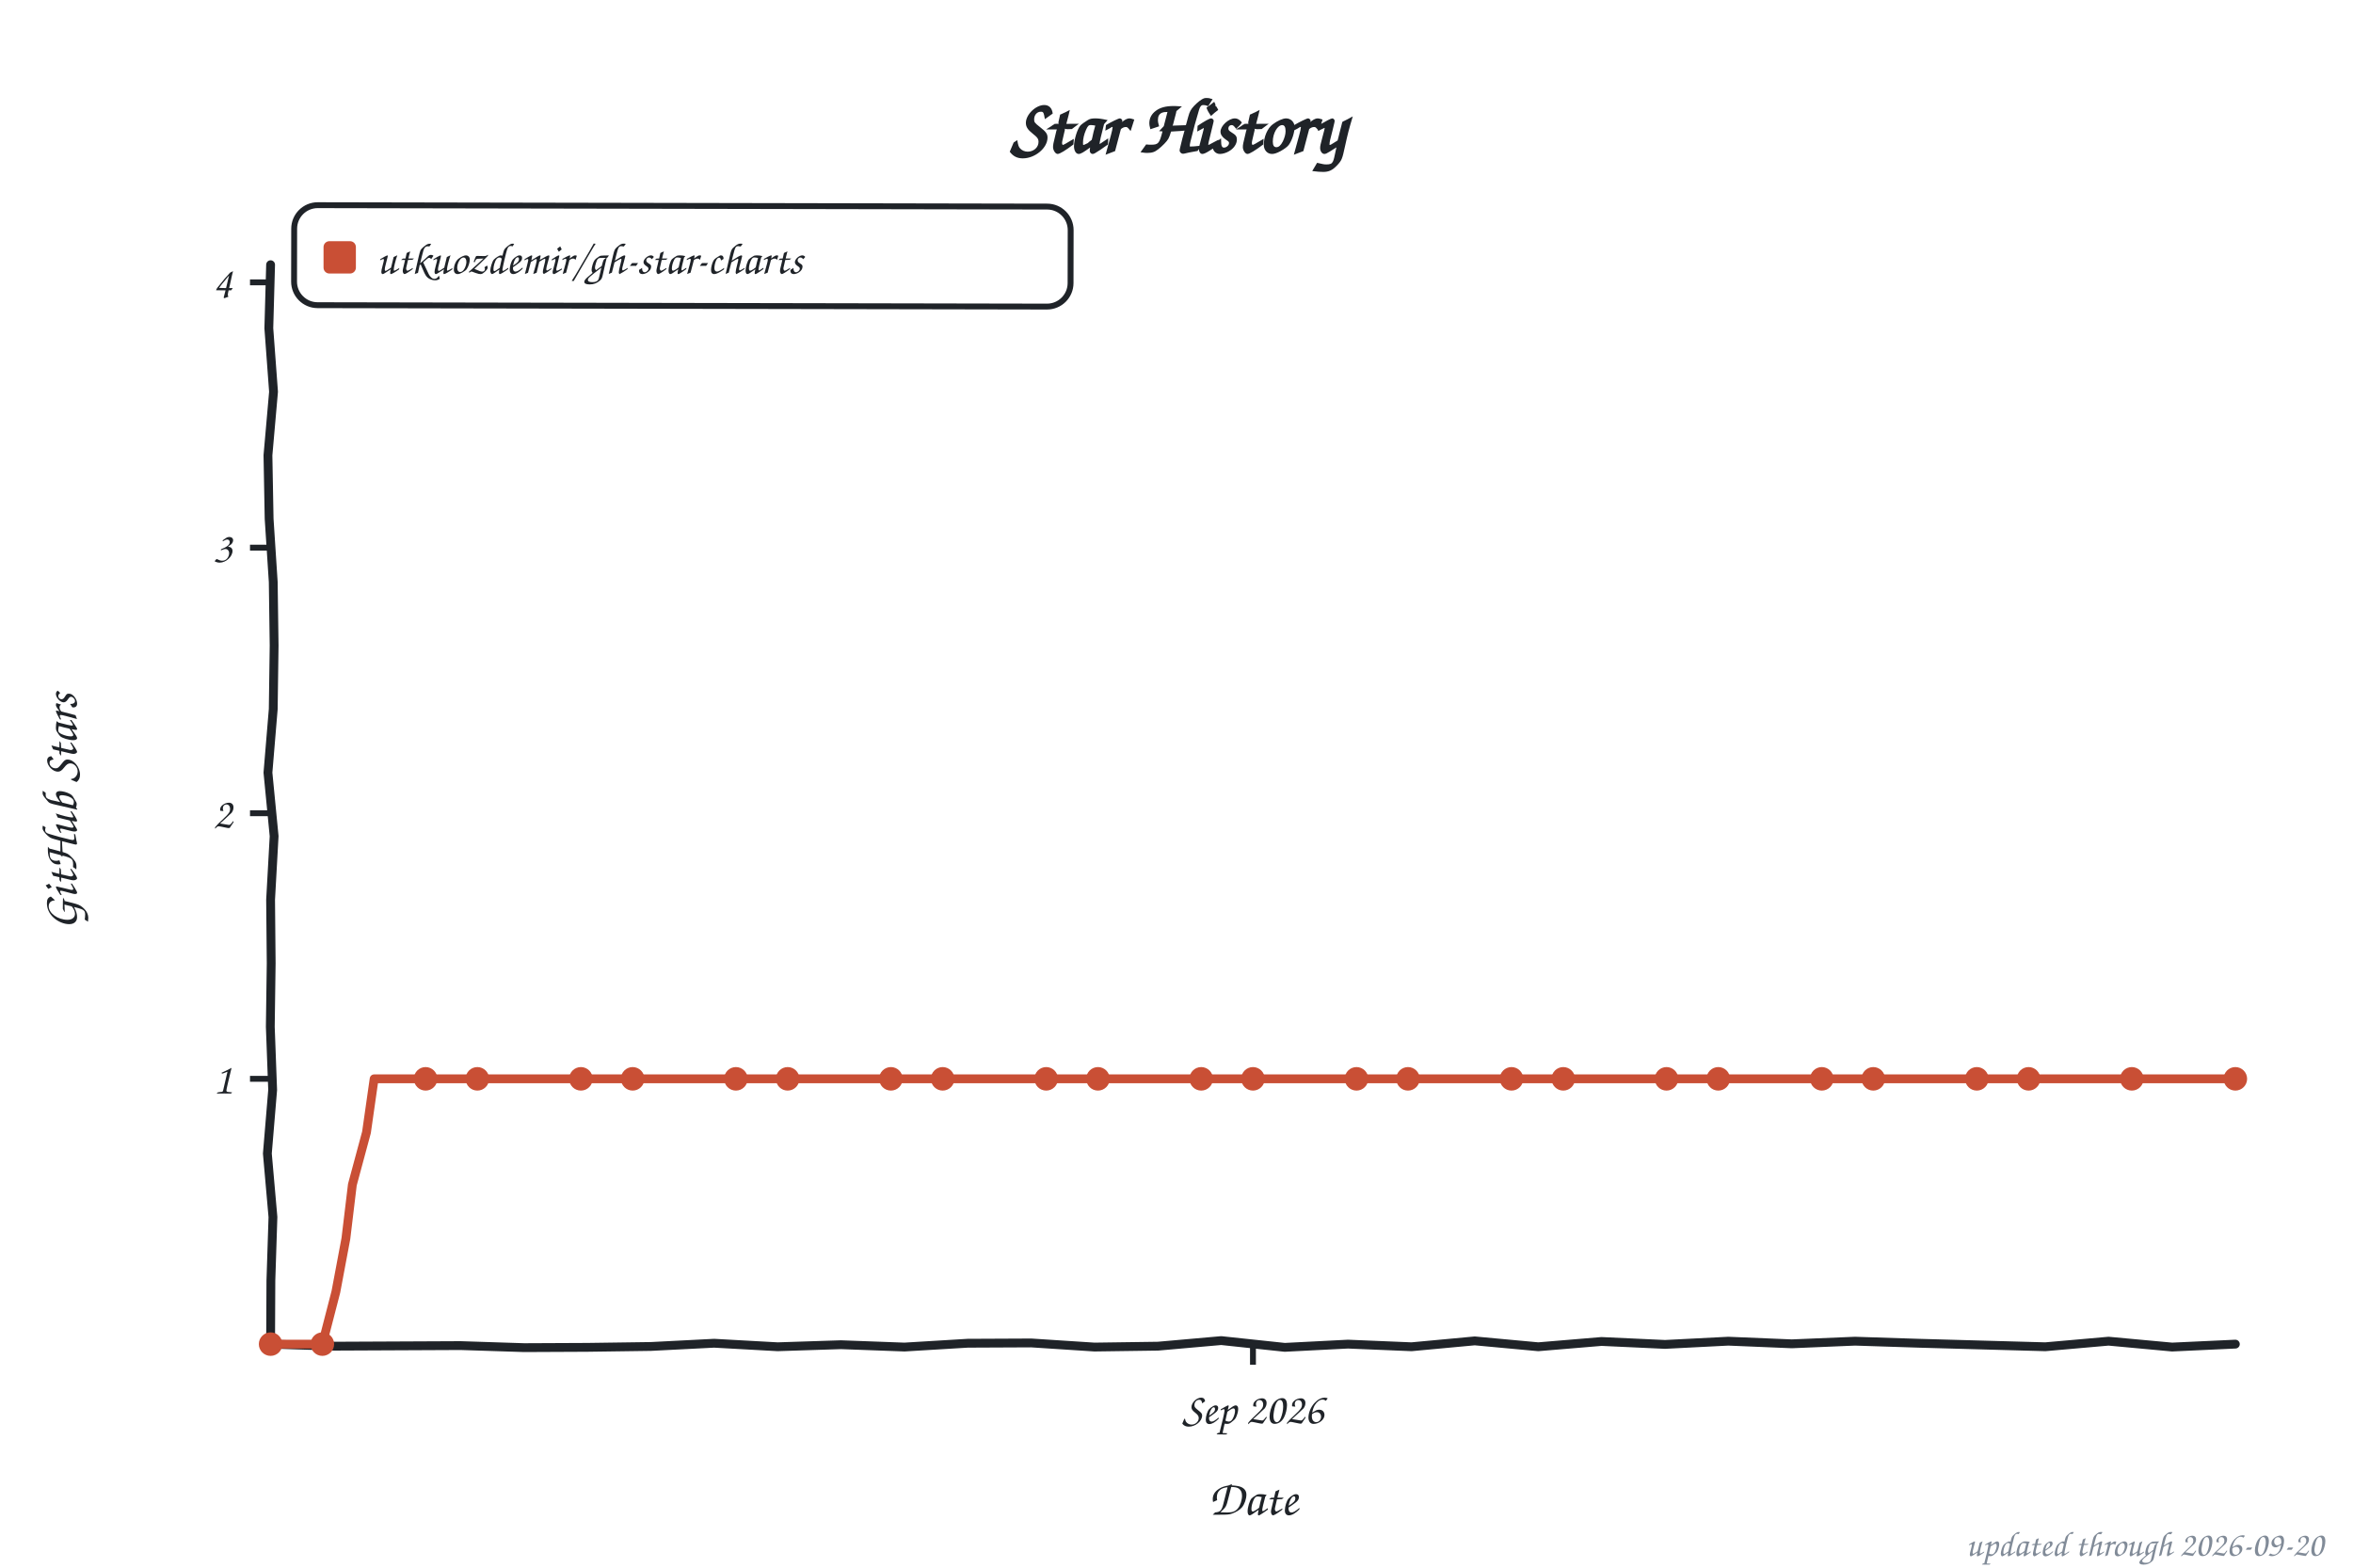
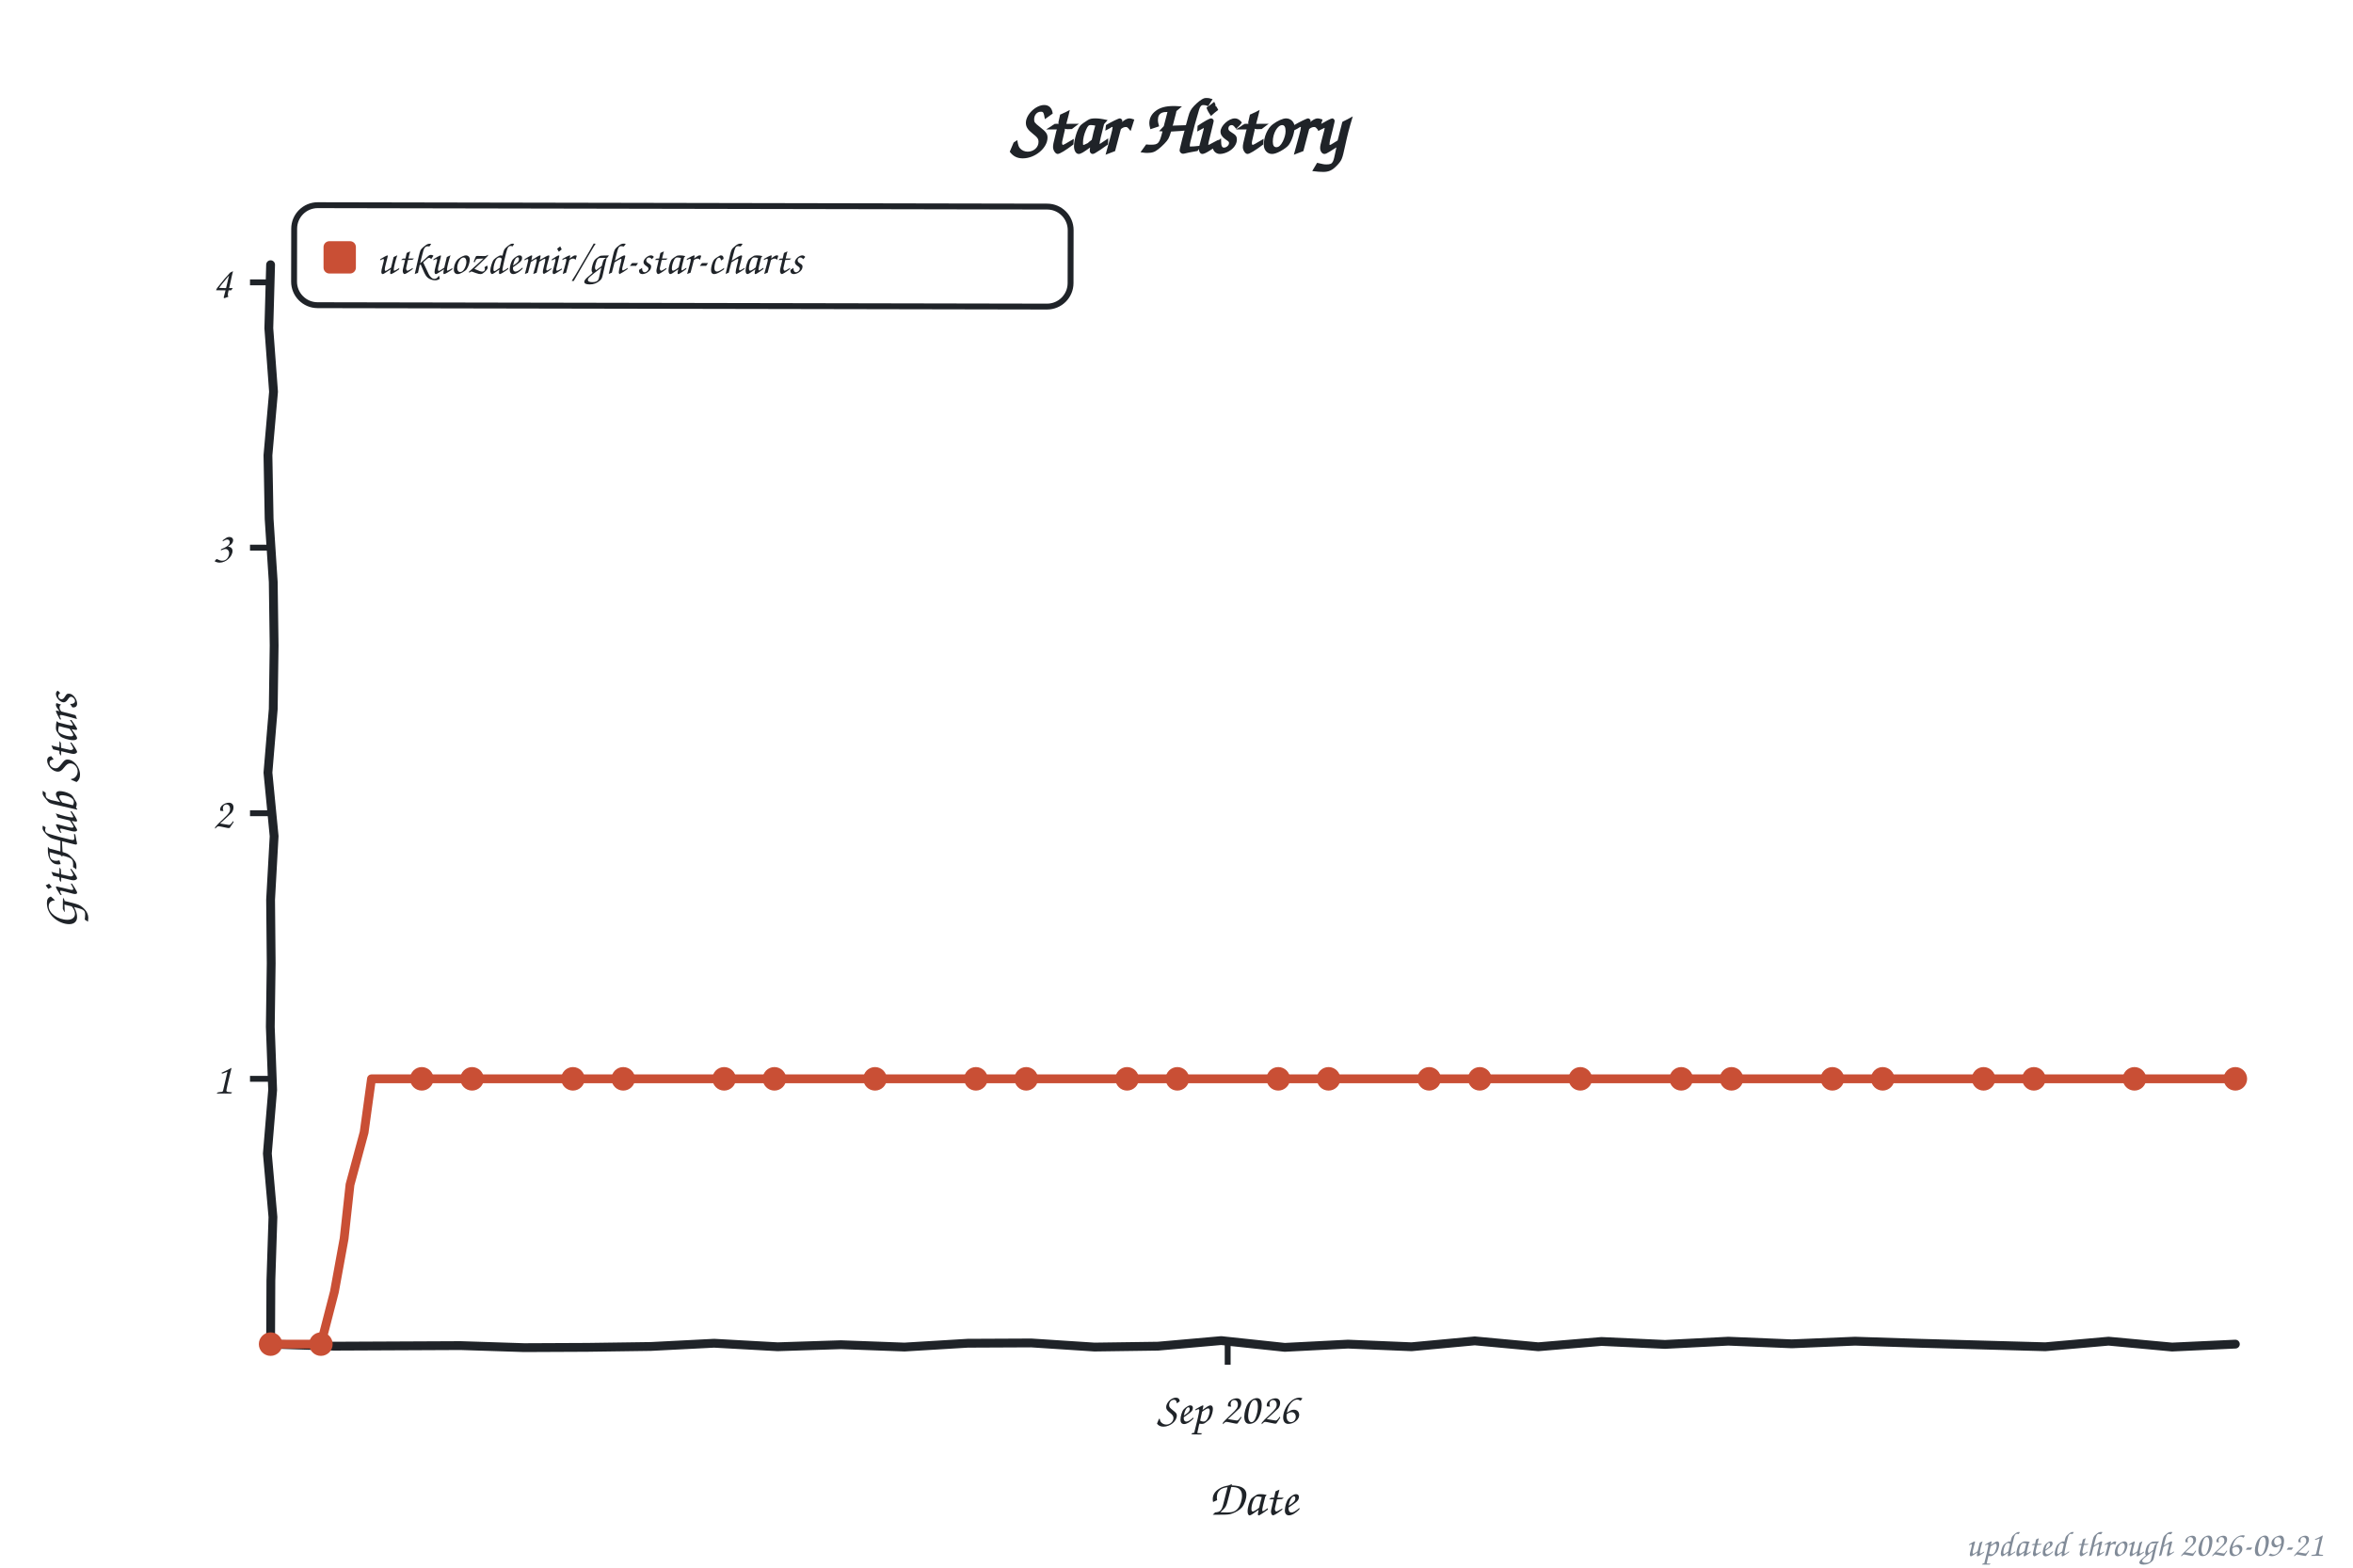
<svg xmlns="http://www.w3.org/2000/svg" width="800" height="533" viewBox="0 0 800 533" role="img" aria-label="Star history of utkuozdemir/gh-star-charts">
  <style>text{font-family:"Comic Sans MS","Chalkboard SE","Comic Neue","Marker Felt",cursive}</style>
  <text x="400" y="52" font-size="26" font-weight="bold" text-anchor="middle" fill="#1f2328">Star History</text>
  <rect x="100" y="70" width="264" height="34" rx="8" fill="none" stroke="#1f2328" stroke-width="2" transform="rotate(0.11 232 87)" />
  <rect x="110" y="82" width="11" height="11" rx="2" fill="#c94f35" />
  <text x="128" y="93" font-size="15" fill="#1f2328" textLength="225" lengthAdjust="spacingAndGlyphs">utkuozdemir/gh-star-charts</text>
  <line x1="85" y1="366.8" x2="92" y2="366.8" stroke="#1f2328" stroke-width="2" />
  <text x="79" y="371.8" font-size="15" text-anchor="end" fill="#1f2328">1</text>
  <line x1="85" y1="276.5" x2="92" y2="276.5" stroke="#1f2328" stroke-width="2" />
  <text x="79" y="281.5" font-size="15" text-anchor="end" fill="#1f2328">2</text>
  <line x1="85" y1="186.2" x2="92" y2="186.2" stroke="#1f2328" stroke-width="2" />
  <text x="79" y="191.2" font-size="15" text-anchor="end" fill="#1f2328">3</text>
  <line x1="85" y1="96.0" x2="92" y2="96.0" stroke="#1f2328" stroke-width="2" />
  <text x="79" y="101.0" font-size="15" text-anchor="end" fill="#1f2328">4</text>
-   <line x1="426.0" y1="457" x2="426.0" y2="464" stroke="#1f2328" stroke-width="2" />
-   <text x="426.0" y="484" font-size="15" text-anchor="middle" fill="#1f2328">Sep 2026</text>
+   <line x1="417.4" y1="457" x2="417.4" y2="464" stroke="#1f2328" stroke-width="2" />
+   <text x="417.4" y="484" font-size="15" text-anchor="middle" fill="#1f2328">Sep 2026</text>
  <text x="426" y="515" font-size="17" text-anchor="middle" fill="#1f2328">Date</text>
  <text x="26" y="276" font-size="17" text-anchor="middle" fill="#1f2328" transform="rotate(-90 26 276)">GitHub Stars</text>
  <path d="M 92.0,90.0 L 91.4,111.6 L 93.0,133.2 L 91.1,154.8 L 91.5,176.4 L 92.9,197.9 L 93.2,219.5 L 92.9,241.1 L 91.1,262.7 L 93.2,284.3 L 92.0,305.9 L 92.2,327.5 L 91.9,349.1 L 92.7,370.6 L 90.9,392.2 L 92.8,413.8 L 92.1,435.4 L 92.0,457.0 L 113.5,457.7 L 135.1,457.6 L 156.6,457.5 L 178.2,458.2 L 199.7,458.1 L 221.3,457.8 L 242.8,456.7 L 264.4,457.9 L 285.9,457.2 L 307.5,458.0 L 329.0,456.7 L 350.6,456.6 L 372.1,458.0 L 393.7,457.7 L 415.2,455.8 L 436.8,458.1 L 458.3,457.0 L 479.9,457.9 L 501.4,455.9 L 523.0,457.9 L 544.5,456.1 L 566.1,457.1 L 587.6,456.0 L 609.2,456.9 L 630.7,456.0 L 652.3,456.7 L 673.8,457.3 L 695.4,457.9 L 716.9,456.0 L 738.5,458.0 L 760.0,457.0" fill="none" stroke="#1f2328" stroke-width="3" stroke-linecap="round" stroke-linejoin="round" />
-   <path d="M 92.0,457.0 L 109.6,457.0 L 114.2,439.2 L 117.6,421.1 L 119.8,402.8 L 124.6,385.0 L 127.2,366.8 L 144.7,366.8 L 162.3,366.8 L 179.9,366.8 L 197.5,366.8 L 215.1,366.8 L 232.6,366.8 L 250.2,366.8 L 267.8,366.8 L 285.4,366.8 L 302.9,366.8 L 320.5,366.8 L 338.1,366.8 L 355.7,366.8 L 373.3,366.8 L 390.8,366.8 L 408.4,366.8 L 426.0,366.8 L 443.6,366.8 L 461.2,366.8 L 478.7,366.8 L 496.3,366.8 L 513.9,366.8 L 531.5,366.8 L 549.1,366.8 L 566.6,366.8 L 584.2,366.8 L 601.8,366.8 L 619.4,366.8 L 636.9,366.8 L 654.5,366.8 L 672.1,366.8 L 689.7,366.8 L 707.3,366.8 L 724.8,366.8 L 742.4,366.8 L 760.0,366.8" fill="none" stroke="#c94f35" stroke-width="3" stroke-linecap="round" stroke-linejoin="round" />
+   <path d="M 92.0,457.0 L 109.1,457.0 L 113.7,439.2 L 117.0,421.1 L 119.0,402.8 L 123.8,385.0 L 126.3,366.8 L 143.4,366.8 L 160.5,366.8 L 177.6,366.8 L 194.8,366.8 L 211.9,366.8 L 229.0,366.8 L 246.2,366.8 L 263.3,366.8 L 280.4,366.8 L 297.5,366.8 L 314.7,366.8 L 331.8,366.8 L 348.9,366.8 L 366.1,366.8 L 383.2,366.8 L 400.3,366.8 L 417.4,366.8 L 434.6,366.8 L 451.7,366.8 L 468.8,366.8 L 485.9,366.8 L 503.1,366.8 L 520.2,366.8 L 537.3,366.8 L 554.5,366.8 L 571.6,366.8 L 588.7,366.8 L 605.8,366.8 L 623.0,366.8 L 640.1,366.8 L 657.2,366.8 L 674.4,366.8 L 691.5,366.8 L 708.6,366.8 L 725.7,366.8 L 742.9,366.8 L 760.0,366.8" fill="none" stroke="#c94f35" stroke-width="3" stroke-linecap="round" stroke-linejoin="round" />
  <circle cx="92.0" cy="457.0" r="4" fill="#c94f35" />
-   <circle cx="109.6" cy="457.0" r="4" fill="#c94f35" />
-   <circle cx="144.7" cy="366.8" r="4" fill="#c94f35" />
-   <circle cx="162.3" cy="366.8" r="4" fill="#c94f35" />
-   <circle cx="197.5" cy="366.8" r="4" fill="#c94f35" />
-   <circle cx="215.1" cy="366.8" r="4" fill="#c94f35" />
-   <circle cx="250.2" cy="366.8" r="4" fill="#c94f35" />
-   <circle cx="267.8" cy="366.8" r="4" fill="#c94f35" />
-   <circle cx="302.9" cy="366.8" r="4" fill="#c94f35" />
-   <circle cx="320.5" cy="366.8" r="4" fill="#c94f35" />
-   <circle cx="355.7" cy="366.8" r="4" fill="#c94f35" />
-   <circle cx="373.3" cy="366.8" r="4" fill="#c94f35" />
-   <circle cx="408.4" cy="366.8" r="4" fill="#c94f35" />
-   <circle cx="426.0" cy="366.8" r="4" fill="#c94f35" />
-   <circle cx="461.2" cy="366.8" r="4" fill="#c94f35" />
-   <circle cx="478.7" cy="366.8" r="4" fill="#c94f35" />
-   <circle cx="513.9" cy="366.8" r="4" fill="#c94f35" />
-   <circle cx="531.5" cy="366.8" r="4" fill="#c94f35" />
-   <circle cx="566.6" cy="366.8" r="4" fill="#c94f35" />
-   <circle cx="584.2" cy="366.8" r="4" fill="#c94f35" />
-   <circle cx="619.4" cy="366.8" r="4" fill="#c94f35" />
-   <circle cx="636.9" cy="366.8" r="4" fill="#c94f35" />
-   <circle cx="672.1" cy="366.8" r="4" fill="#c94f35" />
-   <circle cx="689.7" cy="366.8" r="4" fill="#c94f35" />
-   <circle cx="724.8" cy="366.8" r="4" fill="#c94f35" />
+   <circle cx="109.1" cy="457.0" r="4" fill="#c94f35" />
+   <circle cx="143.4" cy="366.8" r="4" fill="#c94f35" />
+   <circle cx="160.5" cy="366.8" r="4" fill="#c94f35" />
+   <circle cx="194.8" cy="366.8" r="4" fill="#c94f35" />
+   <circle cx="211.9" cy="366.8" r="4" fill="#c94f35" />
+   <circle cx="246.2" cy="366.8" r="4" fill="#c94f35" />
+   <circle cx="263.3" cy="366.8" r="4" fill="#c94f35" />
+   <circle cx="297.5" cy="366.8" r="4" fill="#c94f35" />
+   <circle cx="331.8" cy="366.8" r="4" fill="#c94f35" />
+   <circle cx="348.9" cy="366.8" r="4" fill="#c94f35" />
+   <circle cx="383.2" cy="366.8" r="4" fill="#c94f35" />
+   <circle cx="400.3" cy="366.8" r="4" fill="#c94f35" />
+   <circle cx="434.6" cy="366.8" r="4" fill="#c94f35" />
+   <circle cx="451.7" cy="366.8" r="4" fill="#c94f35" />
+   <circle cx="485.9" cy="366.8" r="4" fill="#c94f35" />
+   <circle cx="503.1" cy="366.8" r="4" fill="#c94f35" />
+   <circle cx="537.3" cy="366.8" r="4" fill="#c94f35" />
+   <circle cx="571.6" cy="366.8" r="4" fill="#c94f35" />
+   <circle cx="588.7" cy="366.8" r="4" fill="#c94f35" />
+   <circle cx="623.0" cy="366.8" r="4" fill="#c94f35" />
+   <circle cx="640.1" cy="366.8" r="4" fill="#c94f35" />
+   <circle cx="674.4" cy="366.8" r="4" fill="#c94f35" />
+   <circle cx="691.5" cy="366.8" r="4" fill="#c94f35" />
+   <circle cx="725.7" cy="366.8" r="4" fill="#c94f35" />
  <circle cx="760.0" cy="366.8" r="4" fill="#c94f35" />
-   <text x="790" y="529" font-size="12" text-anchor="end" fill="#818b98">updated through 2026-09-20</text>
+   <text x="790" y="529" font-size="12" text-anchor="end" fill="#818b98">updated through 2026-09-21</text>
</svg>
